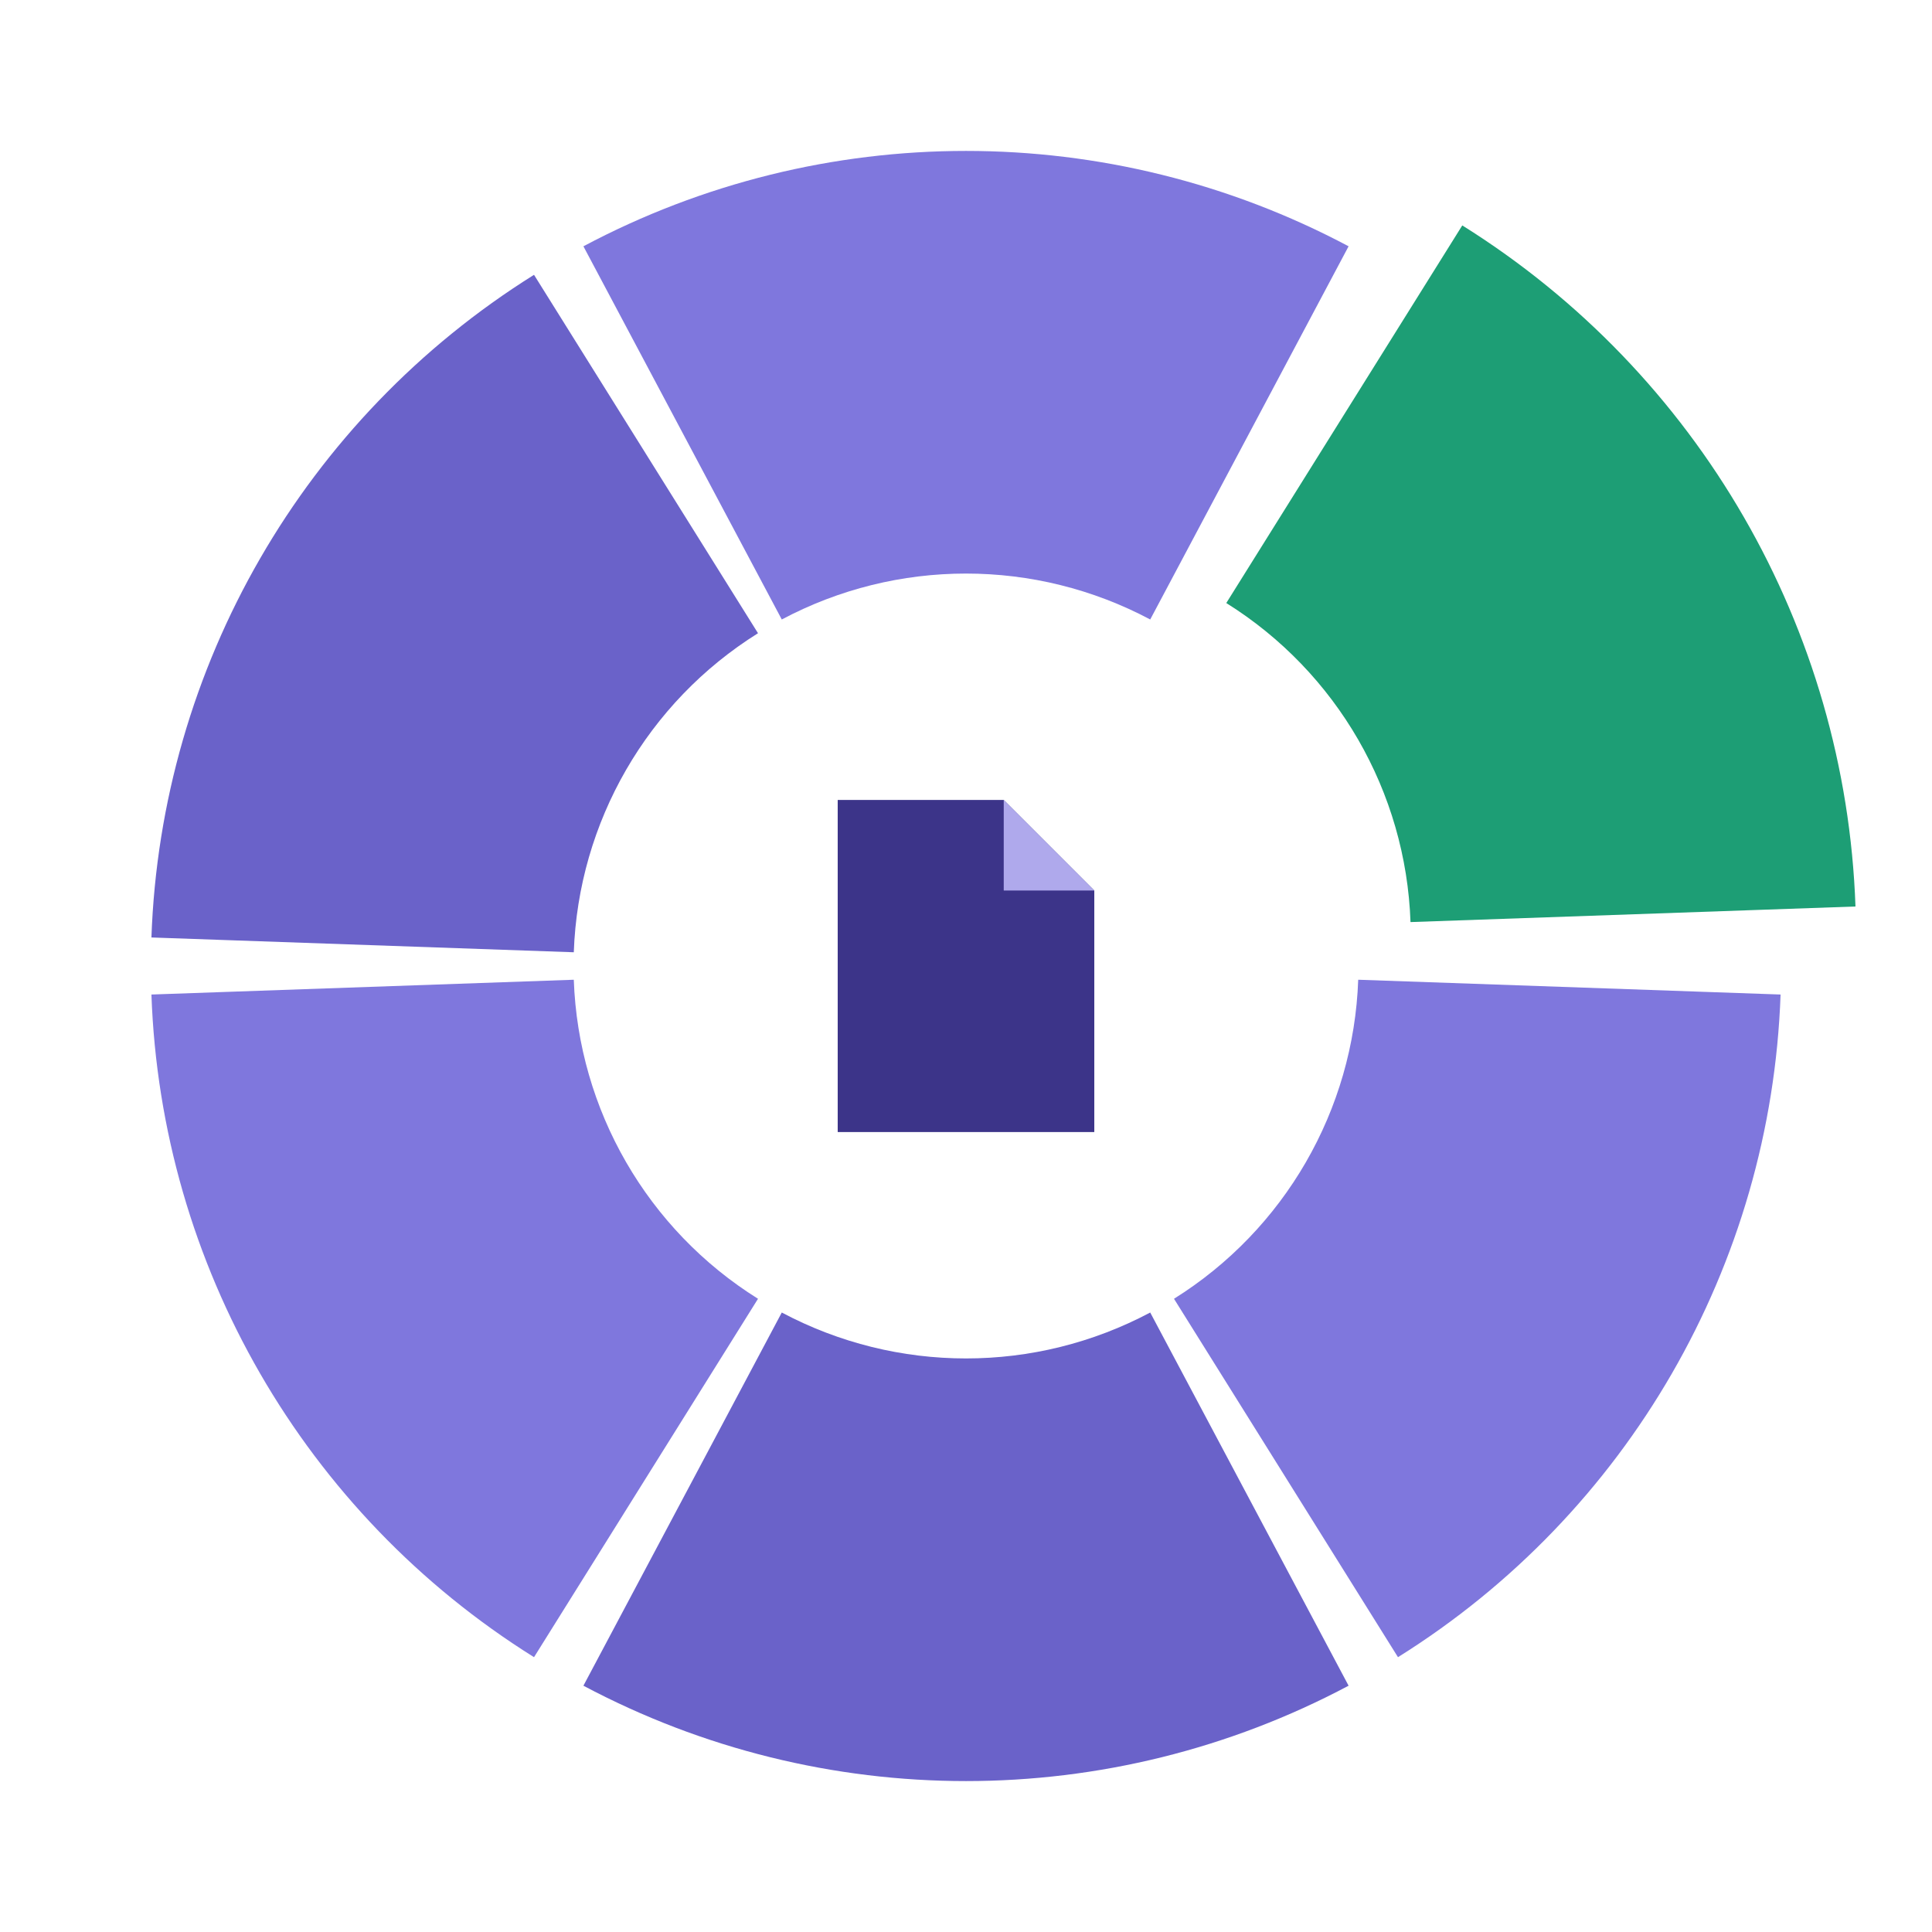
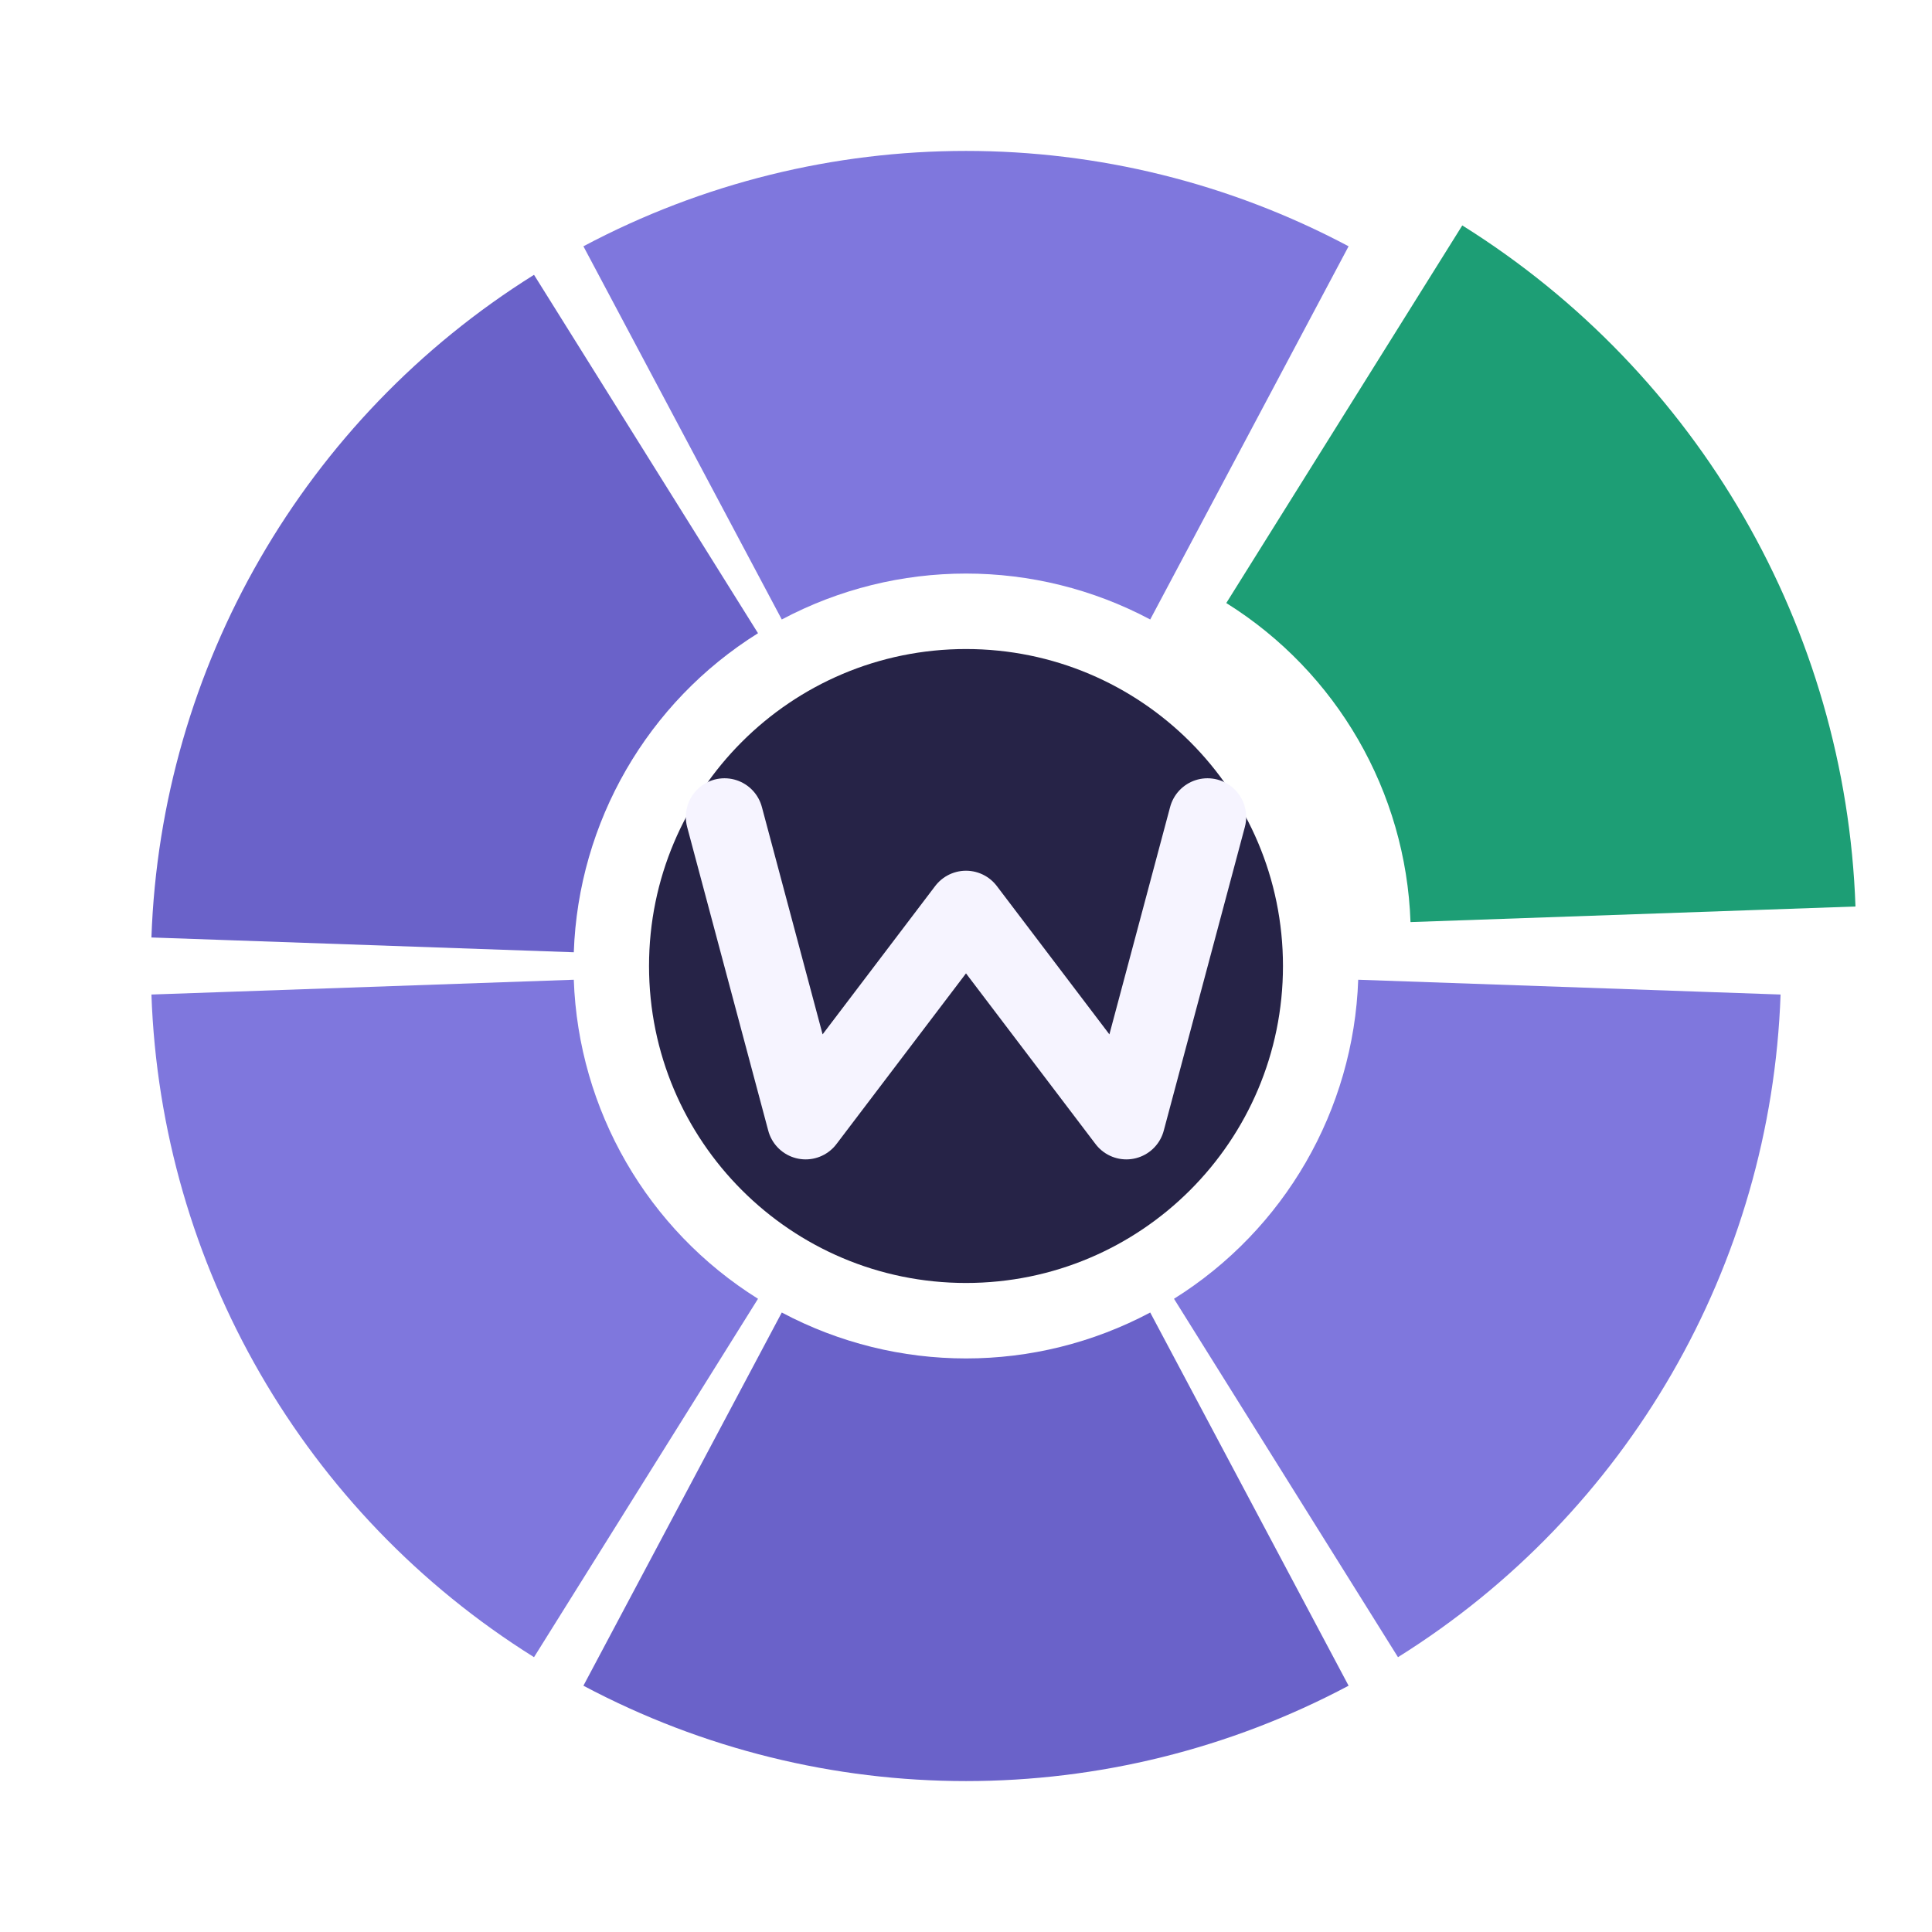
- <svg xmlns="http://www.w3.org/2000/svg" width="512" height="512" viewBox="0 0 512 512">
-   <path transform="translate(0,-0)" fill="#7F77DD" d="M154.61 65.27 A216 216 0 0 1 357.39 65.27 L304.82 164.17 A104 104 0 0 0 207.18 164.17 Z" />
-   <path transform="translate(13.86,-8)" fill="#1D9E75" d="M373.66 67.74 A222 222 0 0 1 477.86 248.23 L359.94 252.36 A104 104 0 0 0 311.12 167.81 Z" />
-   <path transform="translate(0,0)" fill="#7F77DD" d="M471.87 263.56 A216 216 0 0 1 370.48 439.17 L311.12 344.19 A104 104 0 0 0 359.94 259.64 Z" />
-   <path transform="translate(0,0)" fill="#6A62C9" d="M357.39 446.73 A216 216 0 0 1 154.61 446.73 L207.18 347.83 A104 104 0 0 0 304.82 347.83 Z" />
-   <path transform="translate(-0,0)" fill="#7F77DD" d="M141.52 439.17 A216 216 0 0 1 40.13 263.56 L152.06 259.64 A104 104 0 0 0 200.88 344.19 Z" />
-   <path transform="translate(-0,-0)" fill="#6A62C9" d="M40.13 248.44 A216 216 0 0 1 141.52 72.83 L200.88 167.81 A104 104 0 0 0 152.06 252.36 Z" />
-   <path fill="#3C3489" d="M222 212 h44 l24 24 v64 h-68 z" />
-   <path fill="#AFA9EC" d="M266 212 v24 h24 z" />
+ <svg xmlns="http://www.w3.org/2000/svg" width="1024" height="1024" viewBox="0 0 1024 1024" fill="none">
+   <g transform="scale(2)">
+     <path transform="translate(0,-0)" fill="#7F77DD" d="M154.61 65.27 A216 216 0 0 1 357.39 65.27 L304.82 164.17 A104 104 0 0 0 207.18 164.17 Z" />
+     <path transform="translate(13.86,-8)" fill="#1D9E75" d="M373.66 67.74 A222 222 0 0 1 477.86 248.23 L359.94 252.36 A104 104 0 0 0 311.12 167.81 Z" />
+     <path transform="translate(0,0)" fill="#7F77DD" d="M471.87 263.56 A216 216 0 0 1 370.48 439.17 L311.12 344.19 A104 104 0 0 0 359.94 259.64 Z" />
+     <path transform="translate(0,0)" fill="#6A62C9" d="M357.39 446.73 A216 216 0 0 1 154.61 446.73 L207.18 347.83 A104 104 0 0 0 304.82 347.83 Z" />
+     <path transform="translate(-0,0)" fill="#7F77DD" d="M141.52 439.17 A216 216 0 0 1 40.13 263.56 L152.06 259.64 A104 104 0 0 0 200.88 344.19 Z" />
+     <path transform="translate(-0,-0)" fill="#6A62C9" d="M40.13 248.44 A216 216 0 0 1 141.52 72.83 L200.88 167.81 A104 104 0 0 0 152.06 252.36 Z" />
+   </g>
+   <circle cx="512" cy="512" r="168" fill="#262347" />
+   <path d="M384 433 L427 594 L512 482 L597 594 L640 433" fill="none" stroke="#F6F4FF" stroke-width="41" stroke-linecap="round" stroke-linejoin="round" />
</svg>
